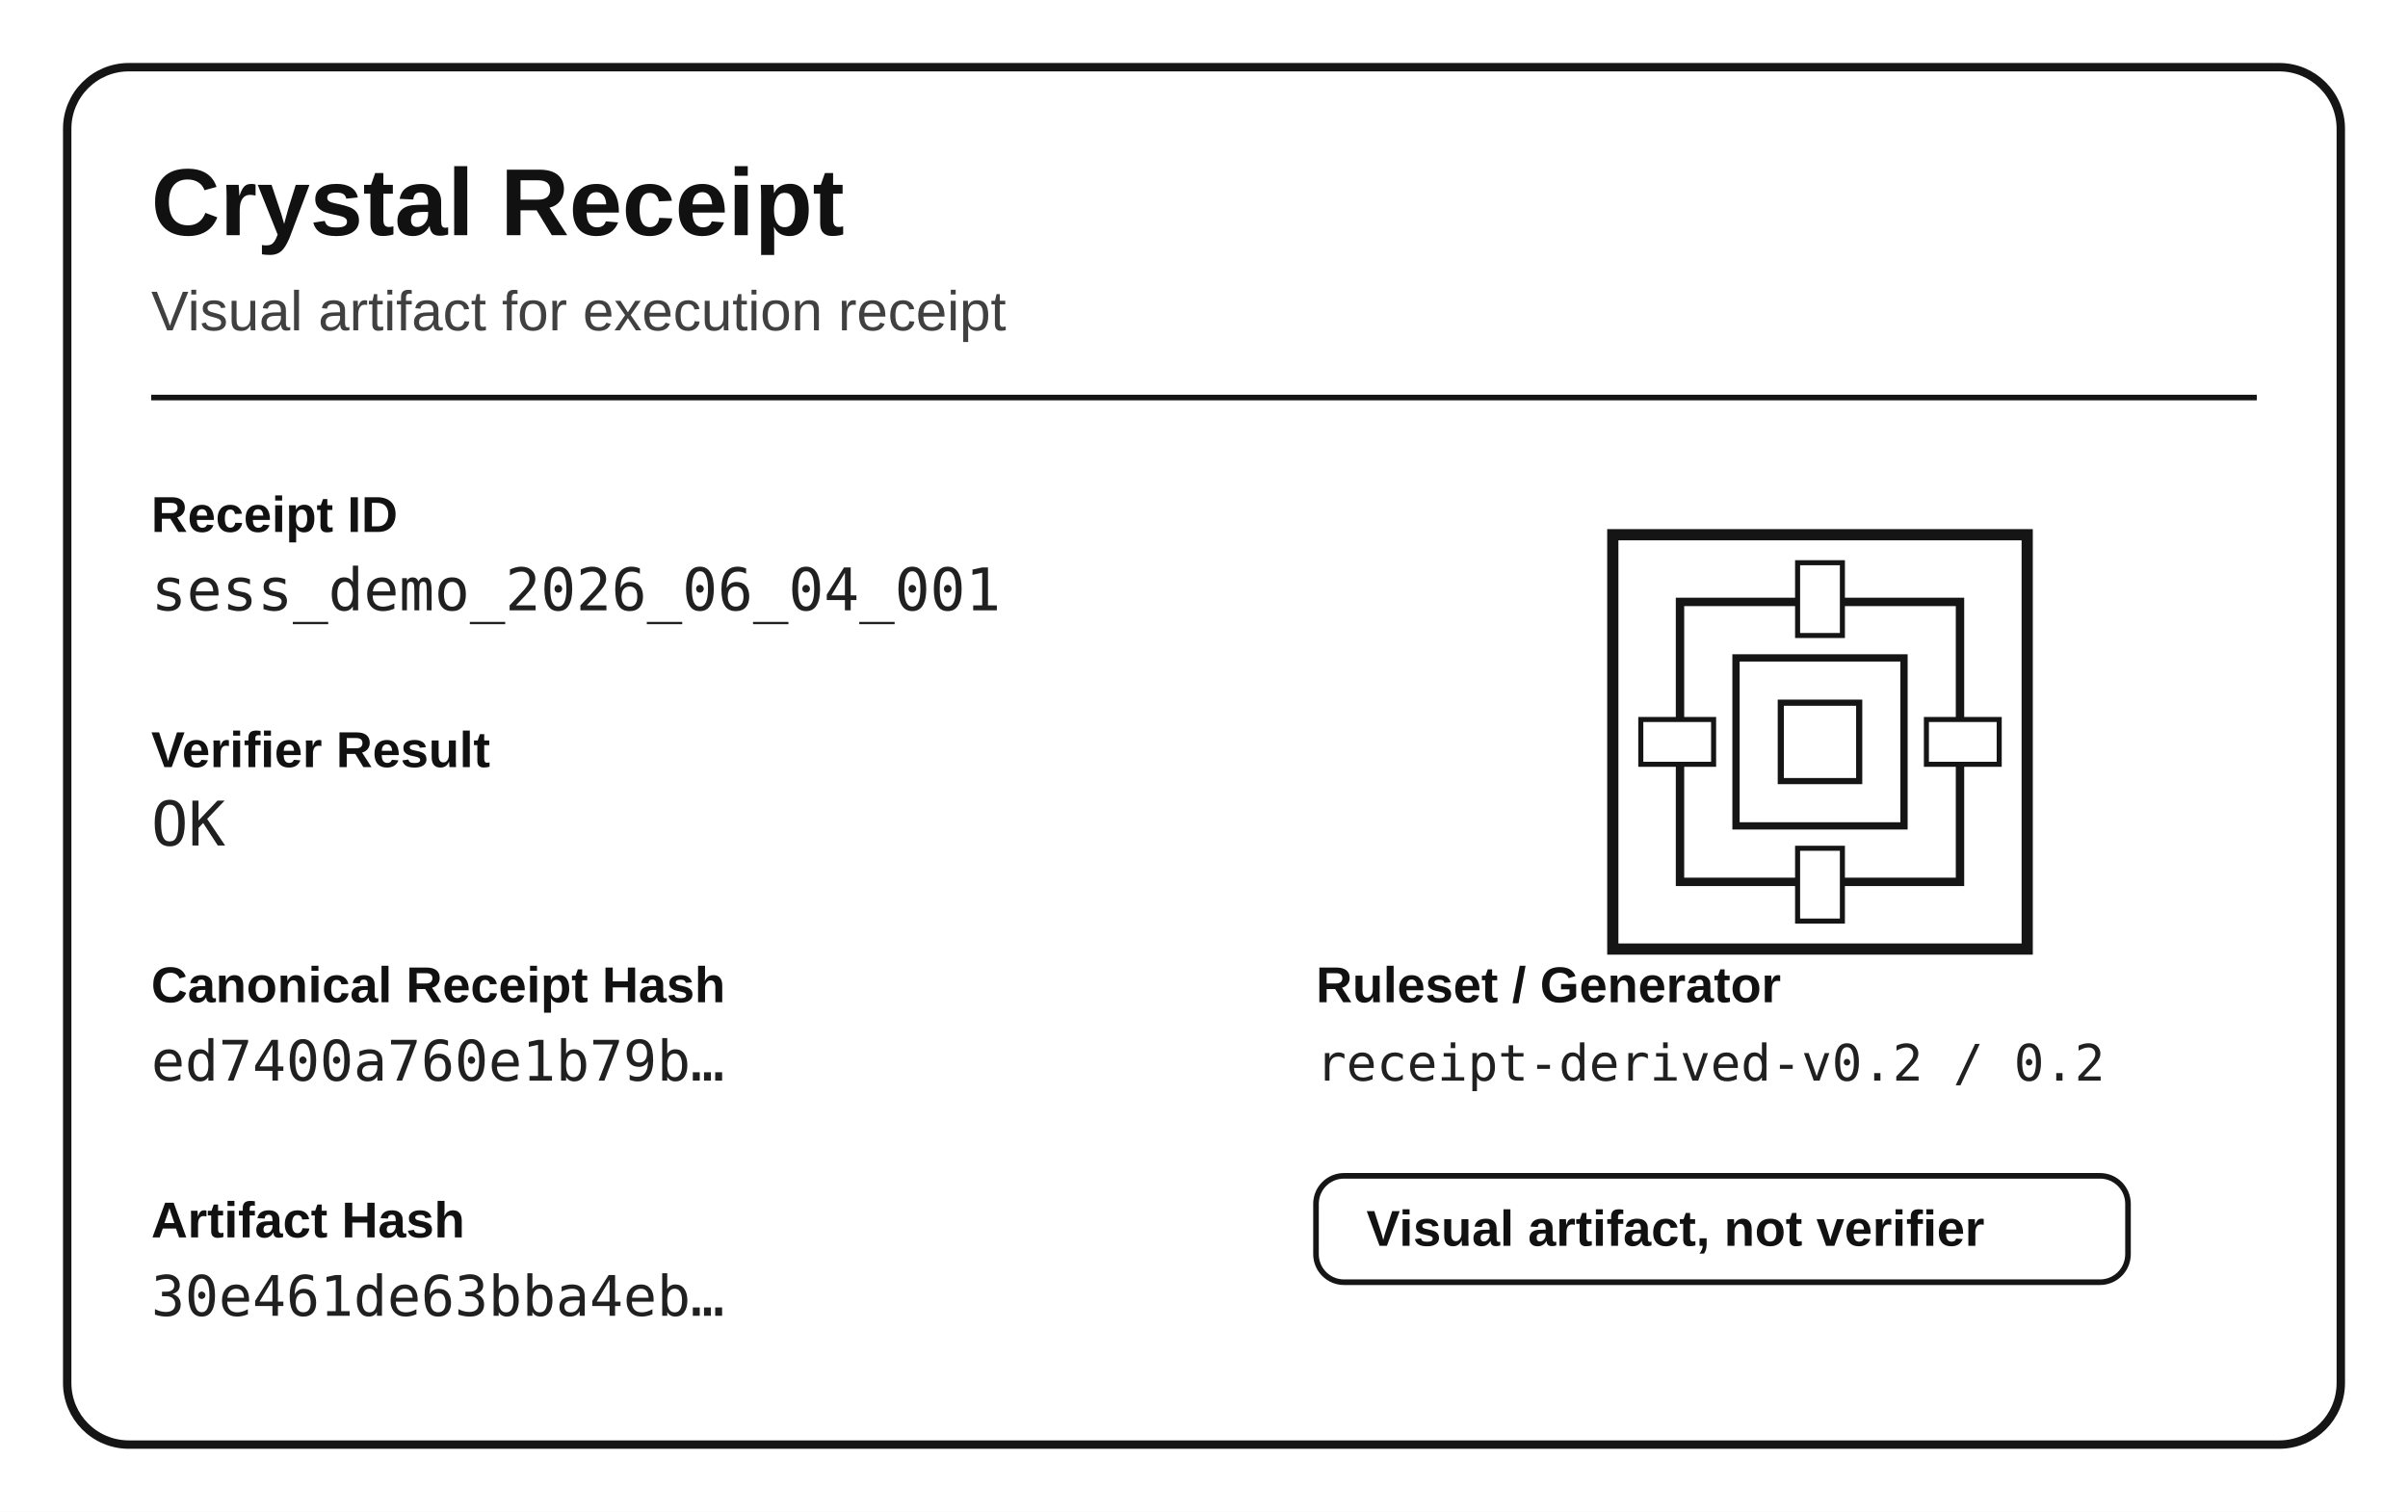
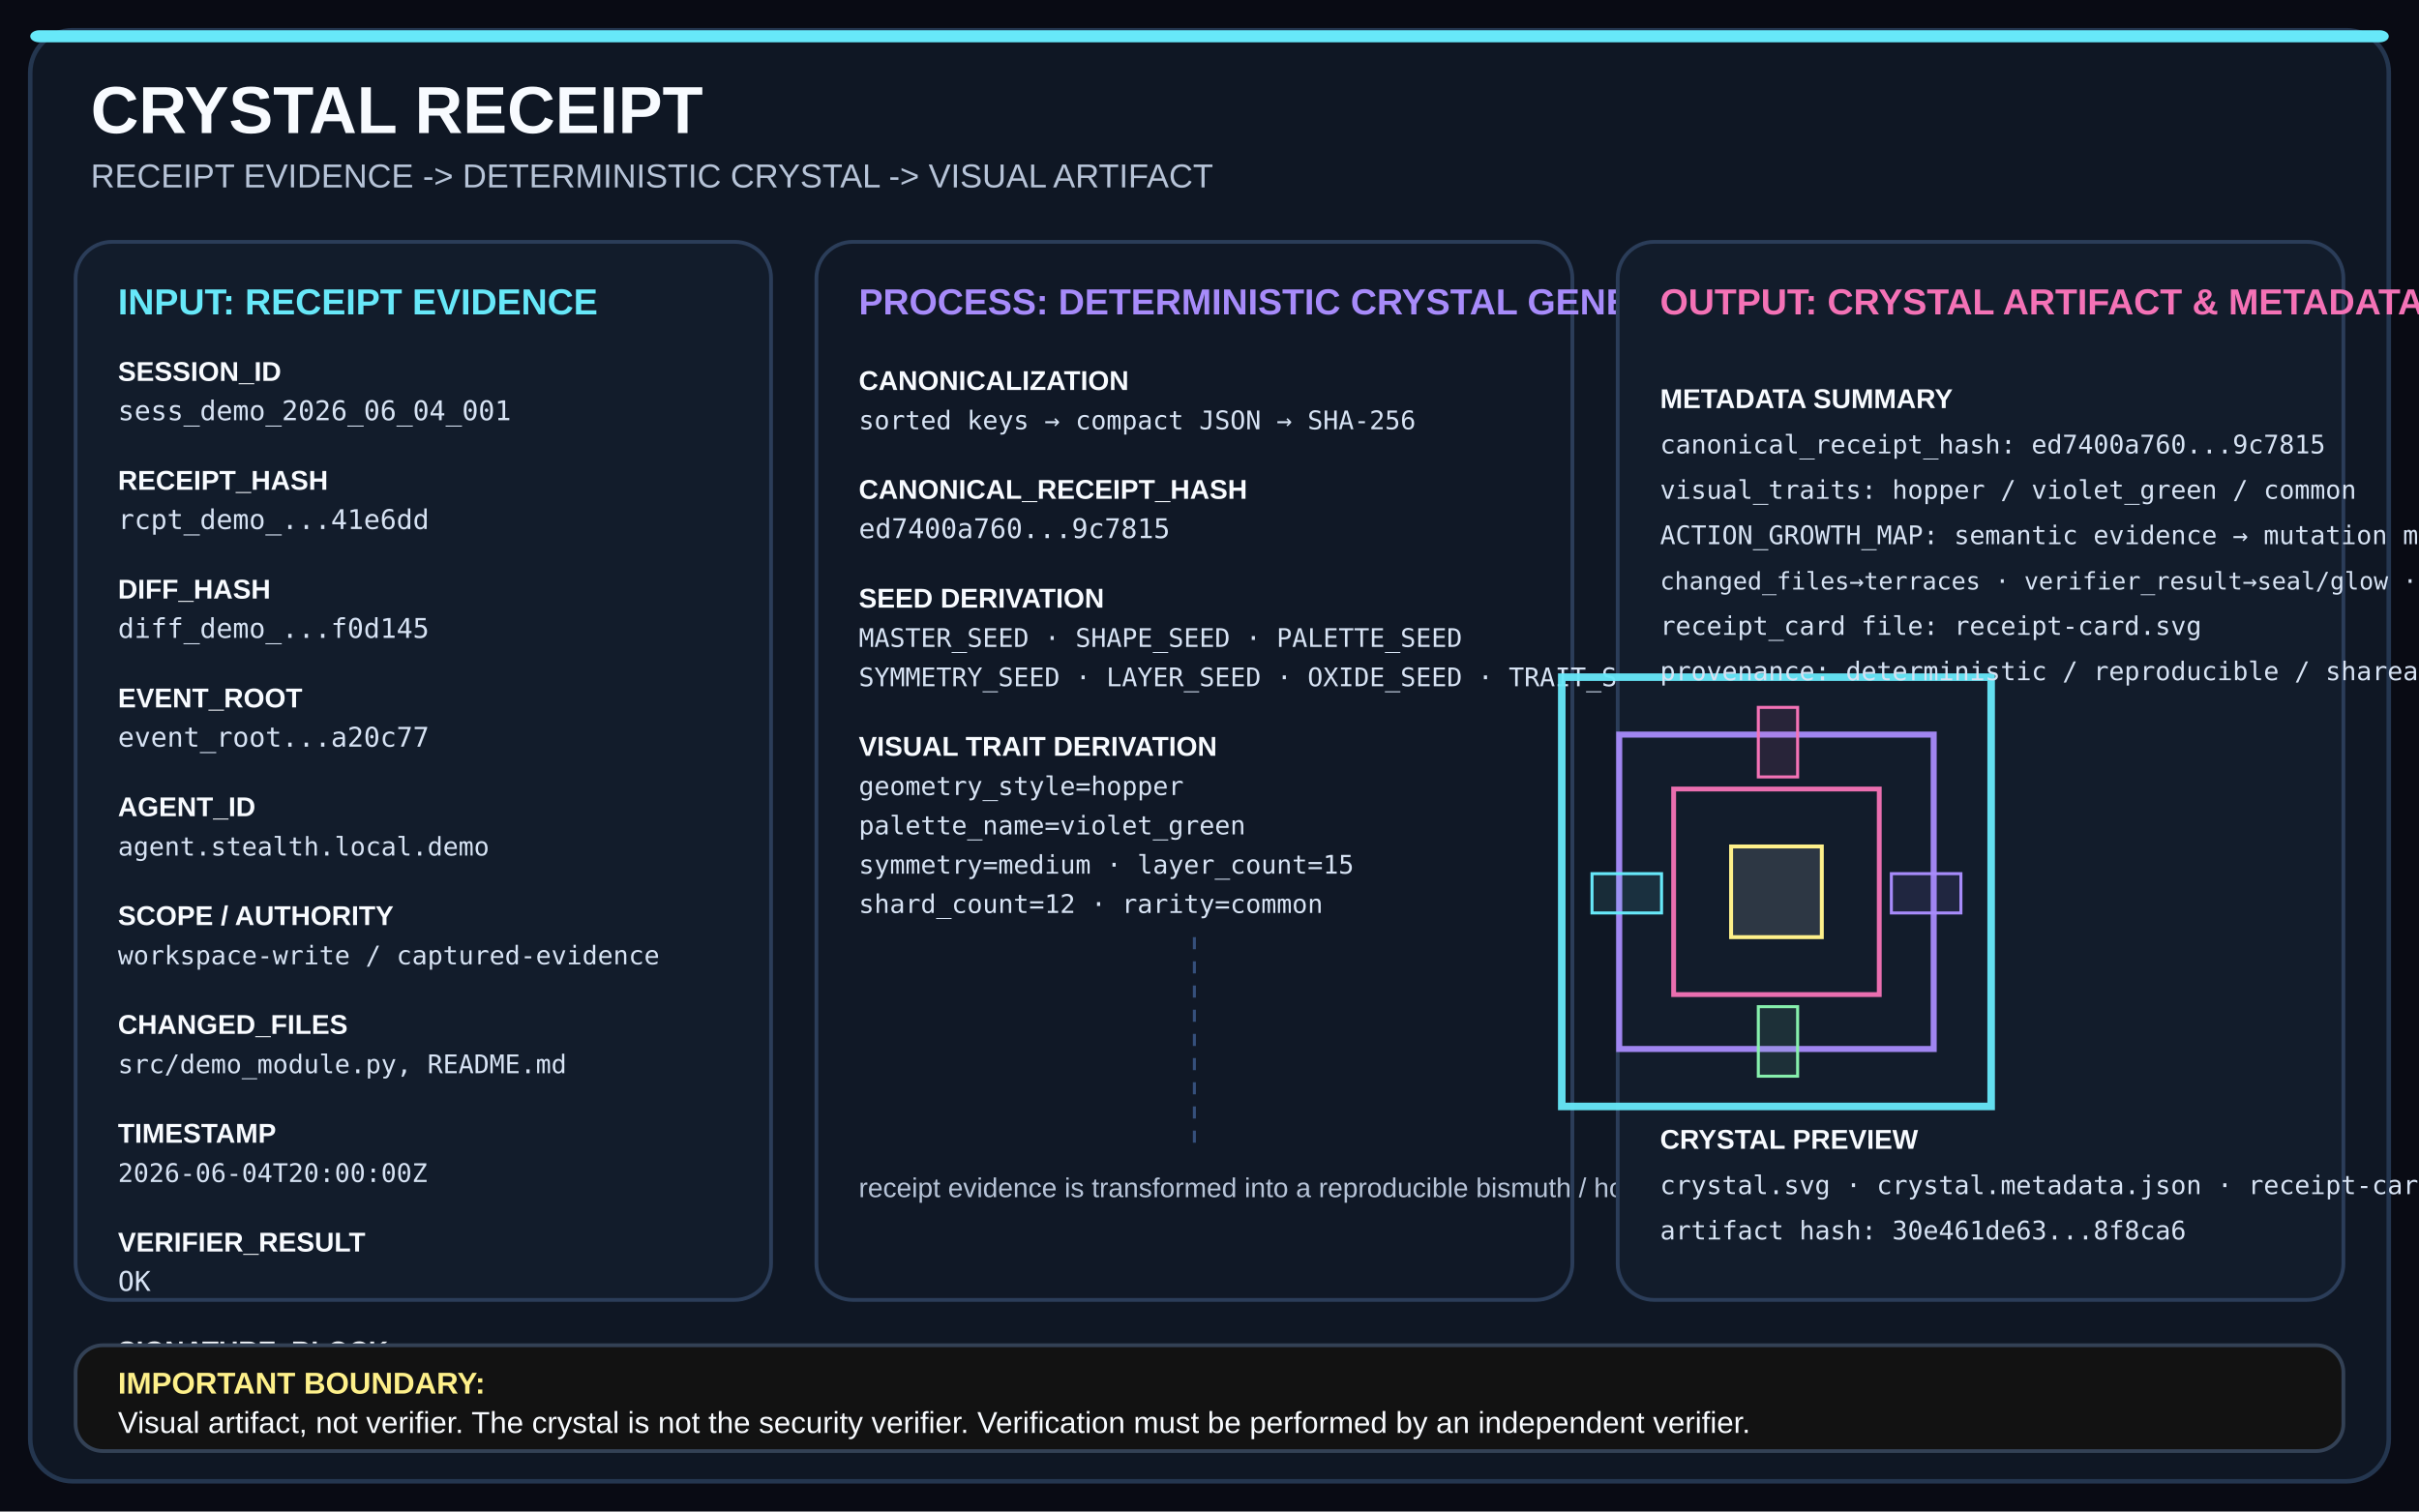
- <svg xmlns="http://www.w3.org/2000/svg" width="860" height="540" viewBox="0 0 860 540">
-   <rect width="100%" height="100%" fill="#ffffff" />
-   <rect x="24" y="24" width="812" height="492" rx="22" ry="22" fill="#ffffff" stroke="#151515" stroke-width="3" />
-   <text x="54" y="84" fill="#111111" font-family="Segoe UI, Arial, sans-serif" font-size="34" font-weight="700">Crystal Receipt</text>
-   <text x="54" y="118" fill="#404040" font-family="Segoe UI, Arial, sans-serif" font-size="20">Visual artifact for execution receipt</text>
-   <line x1="54" y1="142" x2="806" y2="142" stroke="#151515" stroke-width="2" />
-   <text x="54" y="190" fill="#111111" font-family="Segoe UI, Arial, sans-serif" font-size="18" font-weight="700">Receipt ID</text>
-   <text x="54" y="218" fill="#202020" font-family="Consolas, monospace" font-size="21">sess_demo_2026_06_04_001</text>
-   <text x="54" y="274" fill="#111111" font-family="Segoe UI, Arial, sans-serif" font-size="18" font-weight="700">Verifier Result</text>
-   <text x="54" y="302" fill="#202020" font-family="Consolas, monospace" font-size="22">OK</text>
-   <text x="54" y="358" fill="#111111" font-family="Segoe UI, Arial, sans-serif" font-size="18" font-weight="700">Canonical Receipt Hash</text>
-   <text x="54" y="386" fill="#202020" font-family="Consolas, monospace" font-size="20">ed7400a760e1b79b…</text>
-   <text x="54" y="442" fill="#111111" font-family="Segoe UI, Arial, sans-serif" font-size="18" font-weight="700">Artifact Hash</text>
-   <text x="54" y="470" fill="#202020" font-family="Consolas, monospace" font-size="20">30e461de63bba4eb…</text>
-   <text x="470" y="358" fill="#111111" font-family="Segoe UI, Arial, sans-serif" font-size="18" font-weight="700">Ruleset / Generator</text>
-   <text x="470" y="386" fill="#202020" font-family="Consolas, monospace" font-size="18">receipt-derived-v0.2 / 0.2</text>
-   <rect x="470" y="420" width="290" height="38" rx="10" ry="10" fill="#ffffff" stroke="#151515" stroke-width="2" />
-   <text x="488" y="445" fill="#111111" font-family="Segoe UI, Arial, sans-serif" font-size="18" font-weight="700">Visual artifact, not verifier</text>
-   <g transform="translate(650 265)">
-     <rect x="-74" y="-74" width="148" height="148" fill="none" stroke="#151515" stroke-width="4" />
-     <rect x="-50" y="-50" width="100" height="100" fill="none" stroke="#151515" stroke-width="3" />
-     <rect x="-30" y="-30" width="60" height="60" fill="none" stroke="#151515" stroke-width="2.6" />
-     <rect x="-14" y="-14" width="28" height="28" fill="#ffffff" stroke="#151515" stroke-width="2.2" />
-     <rect x="-64" y="-8" width="26" height="16" fill="#ffffff" stroke="#151515" stroke-width="1.8" />
-     <rect x="38" y="-8" width="26" height="16" fill="#ffffff" stroke="#151515" stroke-width="1.8" />
-     <rect x="-8" y="38" width="16" height="26" fill="#ffffff" stroke="#151515" stroke-width="1.8" />
-     <rect x="-8" y="-64" width="16" height="26" fill="#ffffff" stroke="#151515" stroke-width="1.8" />
+ <svg xmlns="http://www.w3.org/2000/svg" width="1600" height="1000" viewBox="0 0 1600 1000">
+   <rect width="100%" height="100%" fill="#090b14" />
+   <rect x="20" y="20" width="1560" height="960" rx="28" ry="28" fill="#0f1724" stroke="#24364f" stroke-width="3" />
+   <rect x="20" y="20" width="1560" height="8" fill="#67e8f9" rx="6" ry="6" />
+   <text x="60" y="88" fill="#f8fbff" font-family="Segoe UI, Arial, sans-serif" font-size="44" font-weight="700">CRYSTAL RECEIPT</text>
+   <text x="60" y="124" fill="#b7c4d8" font-family="Segoe UI, Arial, sans-serif" font-size="22">RECEIPT EVIDENCE -&gt; DETERMINISTIC CRYSTAL -&gt; VISUAL ARTIFACT</text>
+   <g transform="translate(800 250)">
+     <rect x="-78" y="-78" width="156" height="156" fill="none" stroke="#67e8f9" stroke-width="4" opacity="0.9" />
+     <rect x="-56" y="-56" width="112" height="112" fill="none" stroke="#a78bfa" stroke-width="3.2" opacity="0.95" />
+     <rect x="-34" y="-34" width="68" height="68" fill="none" stroke="#f472b6" stroke-width="2.6" opacity="0.95" />
+     <rect x="-16" y="-16" width="32" height="32" fill="#f8fafc" fill-opacity="0.15" stroke="#fef08a" stroke-width="2.2" />
+     <rect x="-70" y="-8" width="26" height="18" fill="#67e8f9" fill-opacity="0.10" stroke="#67e8f9" stroke-width="1.6" />
+     <rect x="44" y="-8" width="26" height="18" fill="#a78bfa" fill-opacity="0.10" stroke="#a78bfa" stroke-width="1.6" />
+     <rect x="-8" y="44" width="18" height="26" fill="#86efac" fill-opacity="0.10" stroke="#86efac" stroke-width="1.6" />
+     <rect x="-8" y="-70" width="18" height="26" fill="#f472b6" fill-opacity="0.10" stroke="#f472b6" stroke-width="1.6" />
  </g>
+   <rect x="50" y="160" width="460" height="700" rx="24" ry="24" fill="#121c2b" stroke="#2b3d59" stroke-width="2.5" />
+   <text x="78" y="208" fill="#67e8f9" font-family="Segoe UI, Arial, sans-serif" font-size="24" font-weight="700">INPUT: RECEIPT EVIDENCE</text>
+   <text x="78" y="252" fill="#f8fbff" font-family="Segoe UI, Arial, sans-serif" font-size="18" font-weight="700">SESSION_ID</text>
+   <text x="78" y="278" fill="#d7e3f4" font-family="Consolas, monospace" font-size="18">sess_demo_2026_06_04_001</text>
+   <text x="78" y="324" fill="#f8fbff" font-family="Segoe UI, Arial, sans-serif" font-size="18" font-weight="700">RECEIPT_HASH</text>
+   <text x="78" y="350" fill="#d7e3f4" font-family="Consolas, monospace" font-size="18">rcpt_demo_...41e6dd</text>
+   <text x="78" y="396" fill="#f8fbff" font-family="Segoe UI, Arial, sans-serif" font-size="18" font-weight="700">DIFF_HASH</text>
+   <text x="78" y="422" fill="#d7e3f4" font-family="Consolas, monospace" font-size="18">diff_demo_...f0d145</text>
+   <text x="78" y="468" fill="#f8fbff" font-family="Segoe UI, Arial, sans-serif" font-size="18" font-weight="700">EVENT_ROOT</text>
+   <text x="78" y="494" fill="#d7e3f4" font-family="Consolas, monospace" font-size="18">event_root...a20c77</text>
+   <text x="78" y="540" fill="#f8fbff" font-family="Segoe UI, Arial, sans-serif" font-size="18" font-weight="700">AGENT_ID</text>
+   <text x="78" y="566" fill="#d7e3f4" font-family="Consolas, monospace" font-size="17">agent.stealth.local.demo</text>
+   <text x="78" y="612" fill="#f8fbff" font-family="Segoe UI, Arial, sans-serif" font-size="18" font-weight="700">SCOPE / AUTHORITY</text>
+   <text x="78" y="638" fill="#d7e3f4" font-family="Consolas, monospace" font-size="17">workspace-write / captured-evidence</text>
+   <text x="78" y="684" fill="#f8fbff" font-family="Segoe UI, Arial, sans-serif" font-size="18" font-weight="700">CHANGED_FILES</text>
+   <text x="78" y="710" fill="#d7e3f4" font-family="Consolas, monospace" font-size="17">src/demo_module.py, README.md</text>
+   <text x="78" y="756" fill="#f8fbff" font-family="Segoe UI, Arial, sans-serif" font-size="18" font-weight="700">TIMESTAMP</text>
+   <text x="78" y="782" fill="#d7e3f4" font-family="Consolas, monospace" font-size="17">2026-06-04T20:00:00Z</text>
+   <text x="78" y="828" fill="#f8fbff" font-family="Segoe UI, Arial, sans-serif" font-size="18" font-weight="700">VERIFIER_RESULT</text>
+   <text x="78" y="854" fill="#d7e3f4" font-family="Consolas, monospace" font-size="18">OK</text>
+   <text x="78" y="900" fill="#f8fbff" font-family="Segoe UI, Arial, sans-serif" font-size="18" font-weight="700">SIGNATURE_BLOCK</text>
+   <text x="78" y="926" fill="#d7e3f4" font-family="Consolas, monospace" font-size="17">demo-hmac</text>
+   <rect x="540" y="160" width="500" height="700" rx="24" ry="24" fill="#101826" stroke="#2b3d59" stroke-width="2.5" />
+   <text x="568" y="208" fill="#a78bfa" font-family="Segoe UI, Arial, sans-serif" font-size="24" font-weight="700">PROCESS: DETERMINISTIC CRYSTAL GENERATION</text>
+   <text x="568" y="258" fill="#f8fbff" font-family="Segoe UI, Arial, sans-serif" font-size="18" font-weight="700">CANONICALIZATION</text>
+   <text x="568" y="284" fill="#d7e3f4" font-family="Consolas, monospace" font-size="17">sorted keys → compact JSON → SHA-256</text>
+   <text x="568" y="330" fill="#f8fbff" font-family="Segoe UI, Arial, sans-serif" font-size="18" font-weight="700">CANONICAL_RECEIPT_HASH</text>
+   <text x="568" y="356" fill="#d7e3f4" font-family="Consolas, monospace" font-size="18">ed7400a760...9c7815</text>
+   <text x="568" y="402" fill="#f8fbff" font-family="Segoe UI, Arial, sans-serif" font-size="18" font-weight="700">SEED DERIVATION</text>
+   <text x="568" y="428" fill="#d7e3f4" font-family="Consolas, monospace" font-size="17">MASTER_SEED · SHAPE_SEED · PALETTE_SEED</text>
+   <text x="568" y="454" fill="#d7e3f4" font-family="Consolas, monospace" font-size="17">SYMMETRY_SEED · LAYER_SEED · OXIDE_SEED · TRAIT_SEED</text>
+   <text x="568" y="500" fill="#f8fbff" font-family="Segoe UI, Arial, sans-serif" font-size="18" font-weight="700">VISUAL TRAIT DERIVATION</text>
+   <text x="568" y="526" fill="#d7e3f4" font-family="Consolas, monospace" font-size="17">geometry_style=hopper</text>
+   <text x="568" y="552" fill="#d7e3f4" font-family="Consolas, monospace" font-size="17">palette_name=violet_green</text>
+   <text x="568" y="578" fill="#d7e3f4" font-family="Consolas, monospace" font-size="17">symmetry=medium · layer_count=15</text>
+   <text x="568" y="604" fill="#d7e3f4" font-family="Consolas, monospace" font-size="17">shard_count=12 · rarity=common</text>
+   <line x1="790" y1="620" x2="790" y2="760" stroke="#35507c" stroke-width="2" stroke-dasharray="8 8" />
+   <text x="568" y="792" fill="#b7c4d8" font-family="Segoe UI, Arial, sans-serif" font-size="18">receipt evidence is transformed into a reproducible bismuth / hopper crystal grammar</text>
+   <rect x="1070" y="160" width="480" height="700" rx="24" ry="24" fill="#121c2b" stroke="#2b3d59" stroke-width="2.5" />
+   <text x="1098" y="208" fill="#f472b6" font-family="Segoe UI, Arial, sans-serif" font-size="24" font-weight="700">OUTPUT: CRYSTAL ARTIFACT &amp; METADATA</text>
+   <g transform="translate(1175 590)">
+     <rect x="-142" y="-142" width="284" height="284" fill="none" stroke="#67e8f9" stroke-width="5" opacity="0.95" />
+     <rect x="-104" y="-104" width="208" height="208" fill="none" stroke="#a78bfa" stroke-width="4" opacity="0.95" />
+     <rect x="-68" y="-68" width="136" height="136" fill="none" stroke="#f472b6" stroke-width="3.2" opacity="0.95" />
+     <rect x="-30" y="-30" width="60" height="60" fill="#f8fafc" fill-opacity="0.12" stroke="#fef08a" stroke-width="2.6" />
+     <rect x="-122" y="-12" width="46" height="26" fill="#67e8f9" fill-opacity="0.10" stroke="#67e8f9" stroke-width="2" />
+     <rect x="76" y="-12" width="46" height="26" fill="#a78bfa" fill-opacity="0.10" stroke="#a78bfa" stroke-width="2" />
+     <rect x="-12" y="76" width="26" height="46" fill="#86efac" fill-opacity="0.10" stroke="#86efac" stroke-width="2" />
+     <rect x="-12" y="-122" width="26" height="46" fill="#f472b6" fill-opacity="0.10" stroke="#f472b6" stroke-width="2" />
+   </g>
+   <text x="1098" y="270" fill="#f8fbff" font-family="Segoe UI, Arial, sans-serif" font-size="18" font-weight="700">METADATA SUMMARY</text>
+   <text x="1098" y="300" fill="#d7e3f4" font-family="Consolas, monospace" font-size="17">canonical_receipt_hash: ed7400a760...9c7815</text>
+   <text x="1098" y="330" fill="#d7e3f4" font-family="Consolas, monospace" font-size="17">visual_traits: hopper / violet_green / common</text>
+   <text x="1098" y="360" fill="#d7e3f4" font-family="Consolas, monospace" font-size="17">ACTION_GROWTH_MAP: semantic evidence → mutation map</text>
+   <text x="1098" y="390" fill="#d7e3f4" font-family="Consolas, monospace" font-size="16">changed_files→terraces · verifier_result→seal/glow · scope/authority→boundary · diff/eventRoot→growth pattern</text>
+   <text x="1098" y="420" fill="#d7e3f4" font-family="Consolas, monospace" font-size="17">receipt_card file: receipt-card.svg</text>
+   <text x="1098" y="450" fill="#d7e3f4" font-family="Consolas, monospace" font-size="17">provenance: deterministic / reproducible / shareable</text>
+   <text x="1098" y="760" fill="#f8fbff" font-family="Segoe UI, Arial, sans-serif" font-size="18" font-weight="700">CRYSTAL PREVIEW</text>
+   <text x="1098" y="790" fill="#d7e3f4" font-family="Consolas, monospace" font-size="17">crystal.svg · crystal.metadata.json · receipt-card.svg</text>
+   <text x="1098" y="820" fill="#d7e3f4" font-family="Consolas, monospace" font-size="17">artifact hash: 30e461de63...8f8ca6</text>
+   <rect x="50" y="890" width="1500" height="70" rx="18" ry="18" fill="#121212" stroke="#334155" stroke-width="2.5" />
+   <text x="78" y="922" fill="#fef08a" font-family="Segoe UI, Arial, sans-serif" font-size="20" font-weight="700">IMPORTANT BOUNDARY:</text>
+   <text x="78" y="948" fill="#f8fbff" font-family="Segoe UI, Arial, sans-serif" font-size="20">Visual artifact, not verifier. The crystal is not the security verifier. Verification must be performed by an independent verifier.</text>
</svg>
